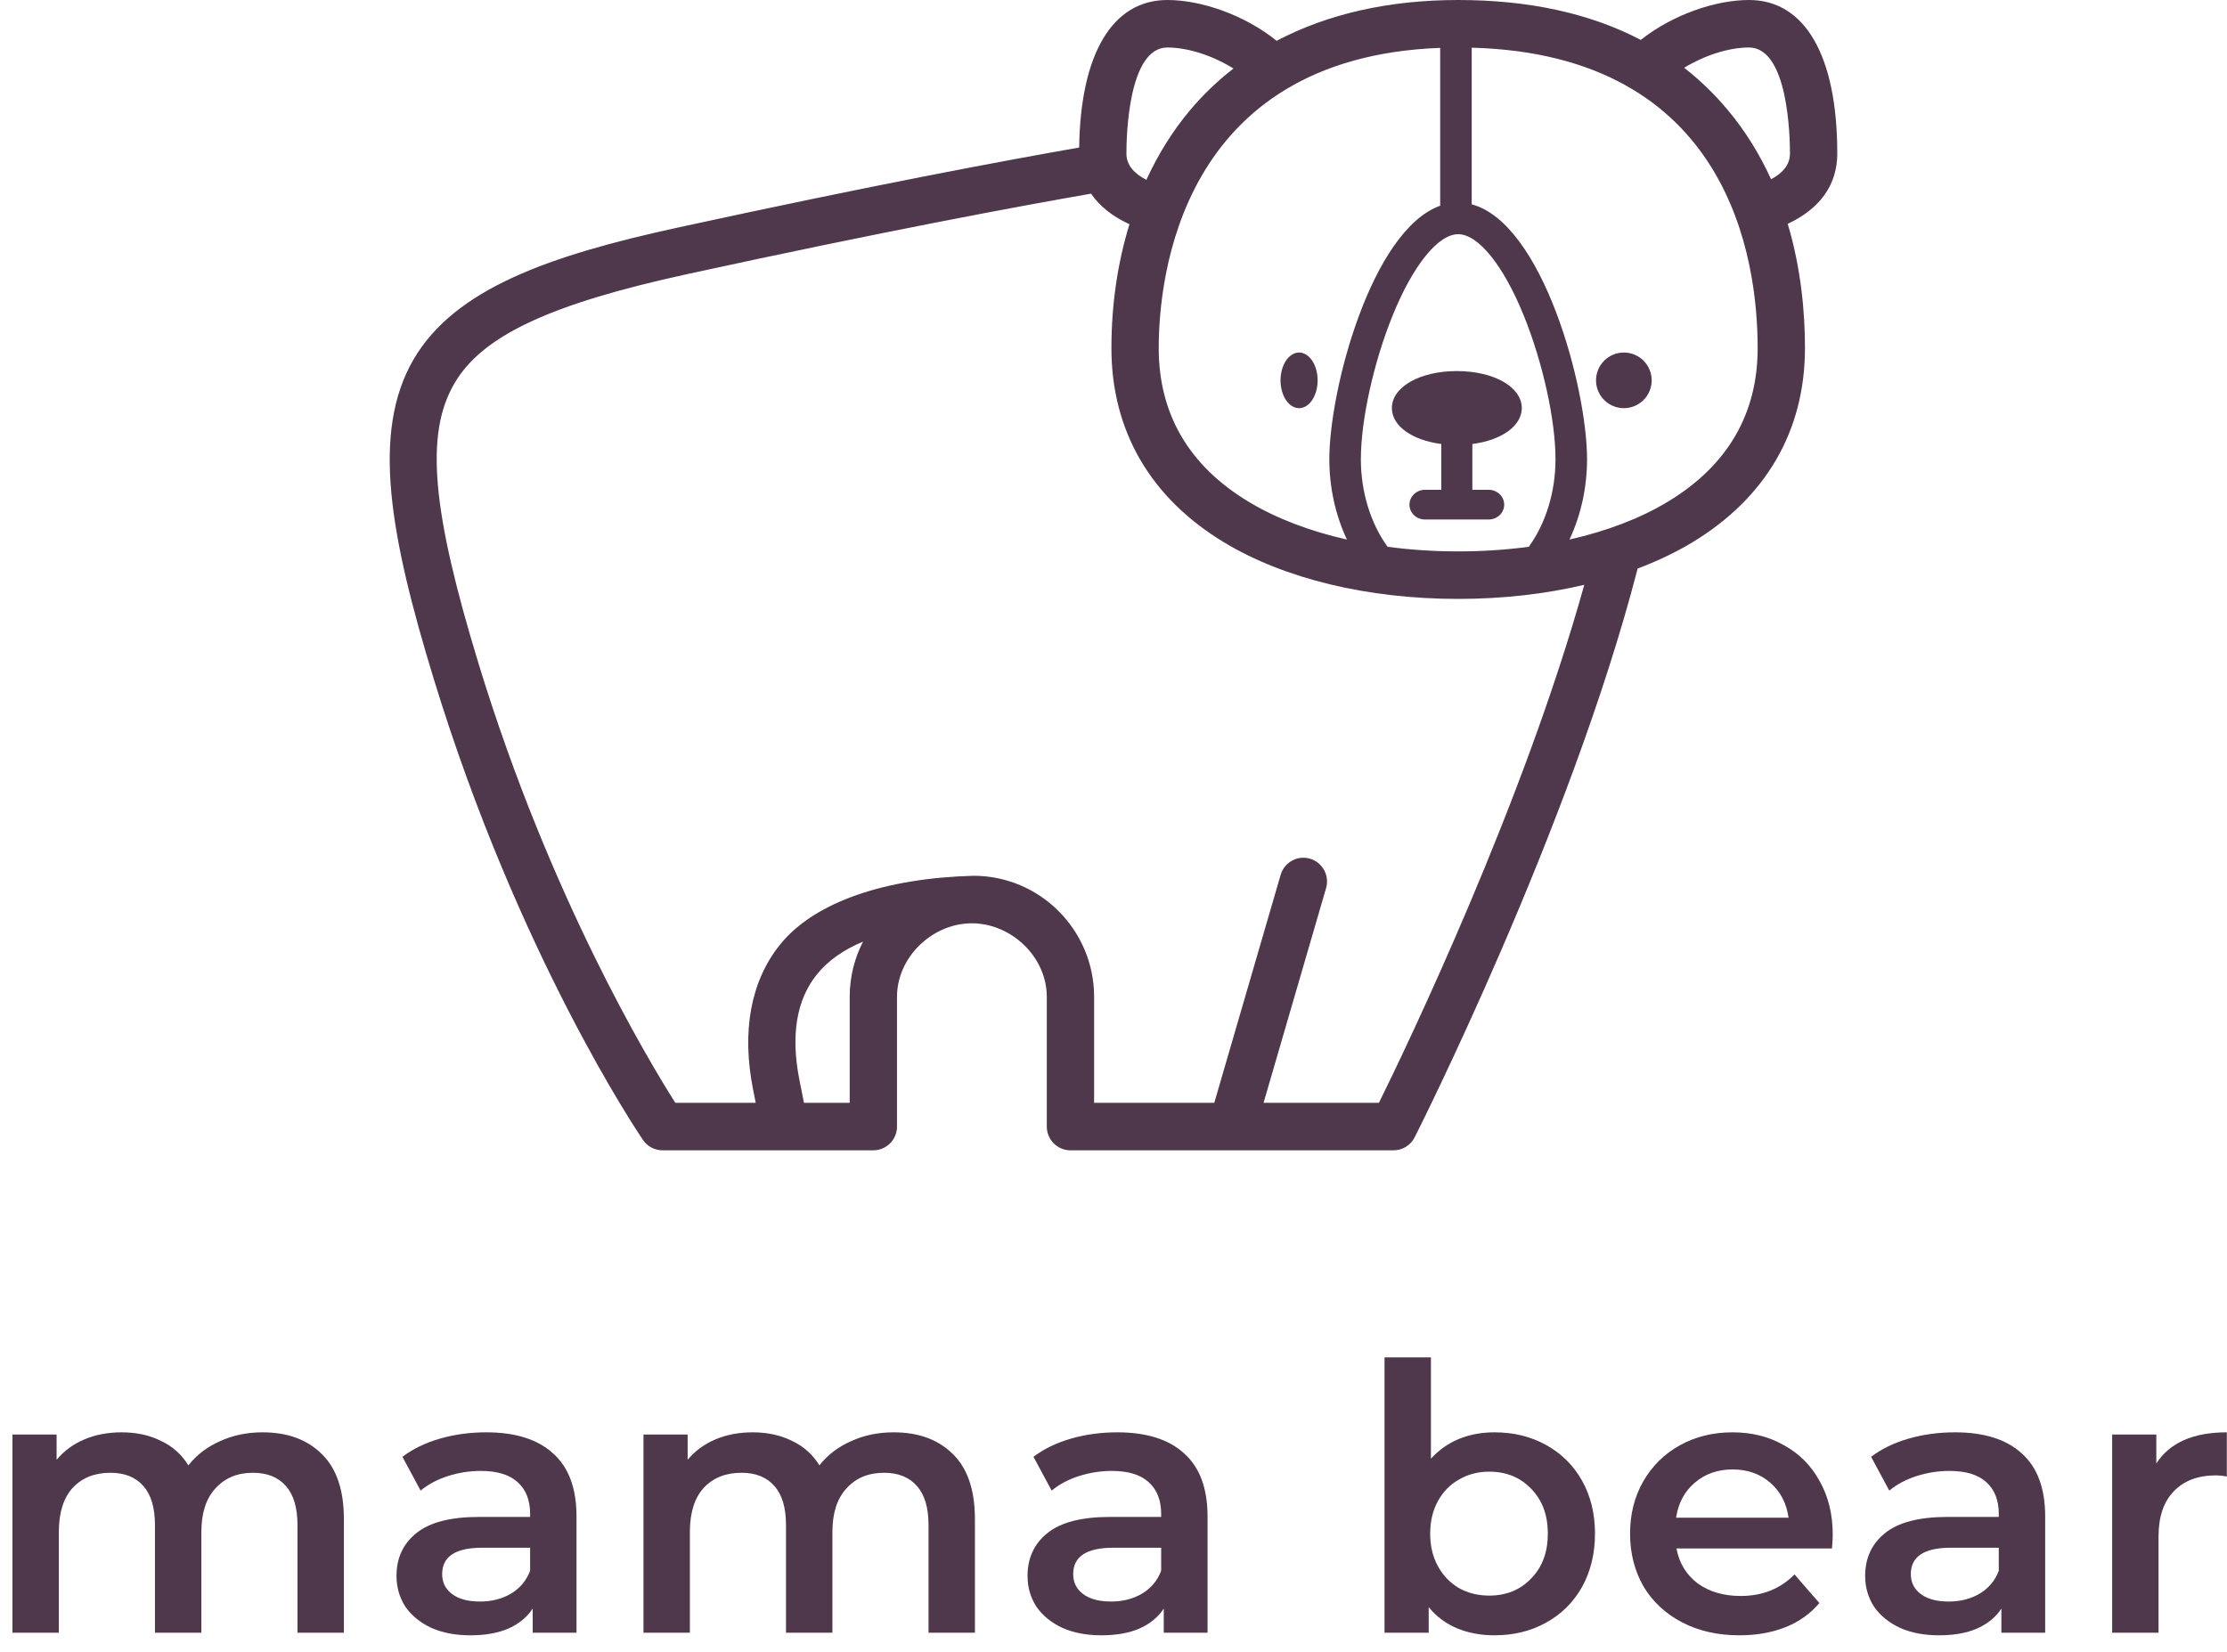
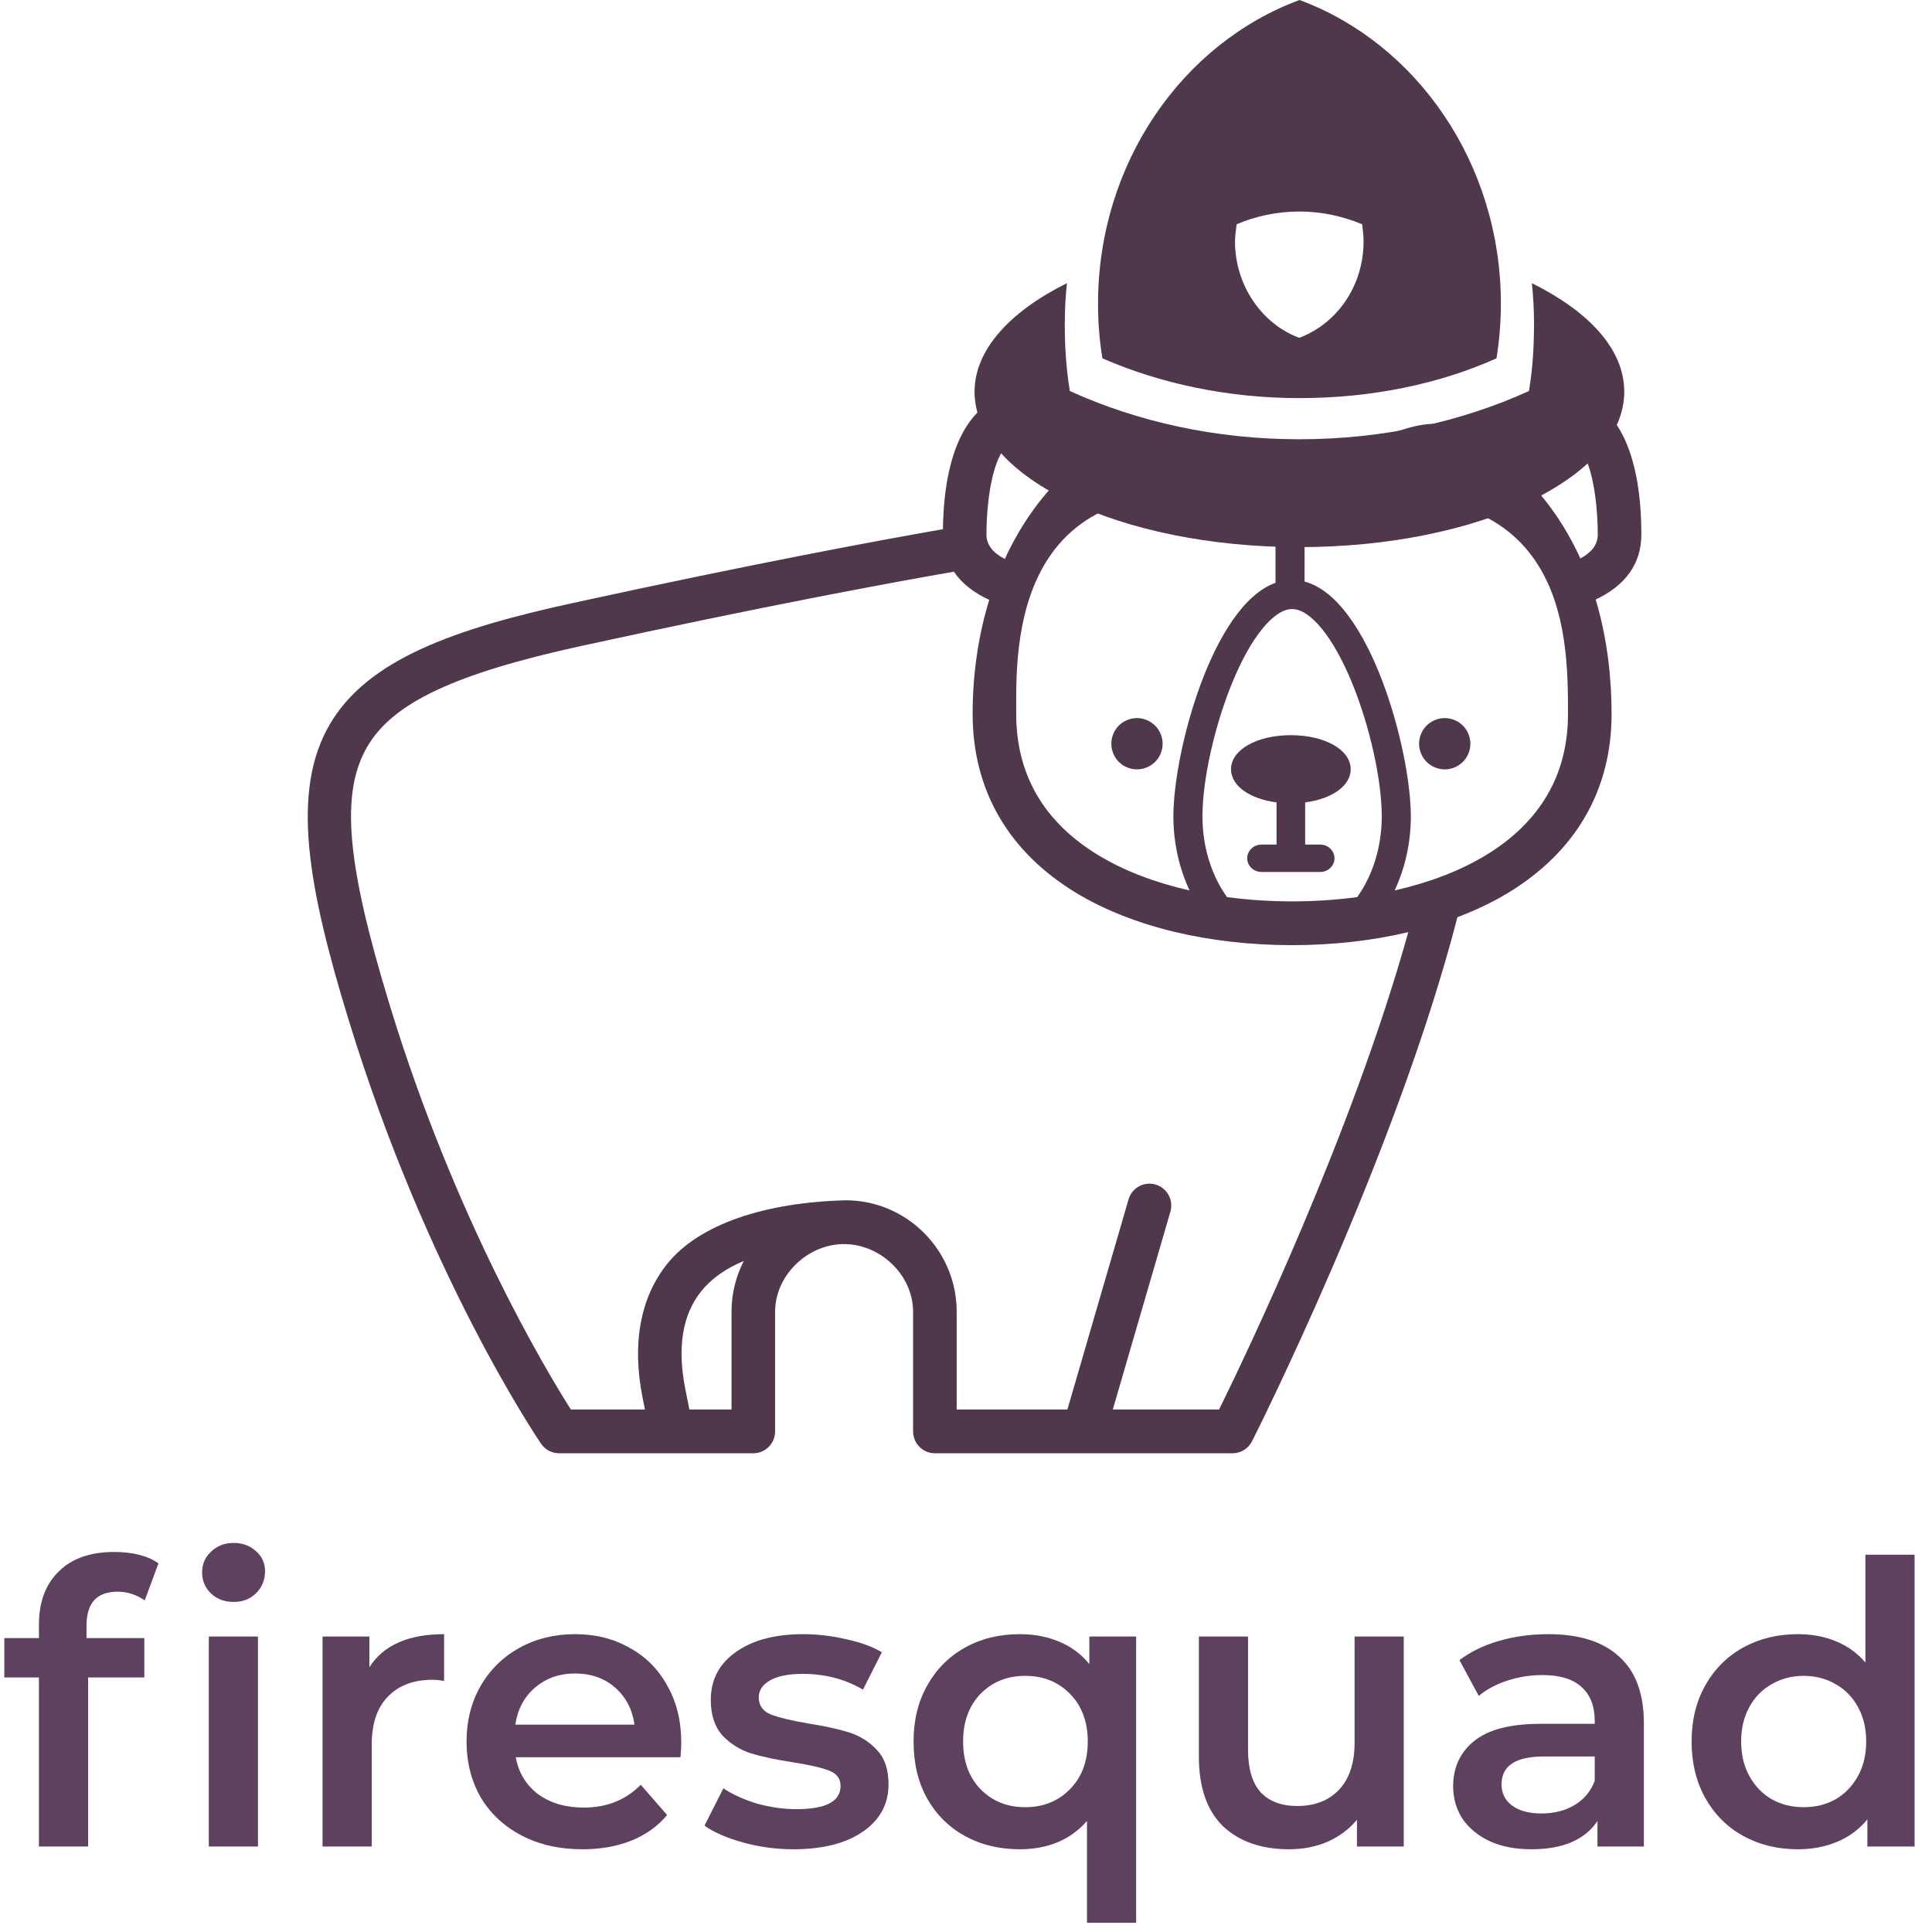
- <svg xmlns="http://www.w3.org/2000/svg" width="120" height="89" viewBox="0 0 120 89" fill="none">
-   <path d="M52.258 49.766C54.434 49.704 56.406 51.541 56.406 53.727V60.72C56.406 61.427 56.976 62 57.68 62H75.091C75.57 62 76.009 61.73 76.227 61.302C76.312 61.133 84.604 44.731 88.243 30.645C89.302 30.244 90.289 29.775 91.181 29.237C95.157 26.838 97.259 23.216 97.259 18.762C97.259 16.844 97.051 14.48 96.33 12.064C98.064 11.254 99 9.965 99 8.273C99 3.015 97.266 0 94.243 0C92.439 0 90.128 0.79 88.413 2.151C85.683 0.722 82.394 0 78.573 0C74.84 0 71.54 0.75 68.791 2.199C67.07 0.809 64.729 0 62.904 0C59.943 0 58.22 2.894 58.15 7.952C54.283 8.628 46.986 9.985 36.517 12.267C29.578 13.779 24.502 15.567 22.283 19.375C20 23.293 21.011 28.879 23.381 36.621C27.934 51.487 34.375 61.043 34.647 61.442C34.884 61.791 35.278 62 35.699 62H47.06C47.764 62 48.334 61.427 48.334 60.72V53.727C48.334 51.617 50.182 49.824 52.258 49.766V49.766ZM82.379 29.471C81.159 29.634 79.885 29.72 78.573 29.72C77.261 29.72 75.987 29.634 74.767 29.471C73.849 28.197 73.329 26.51 73.329 24.75C73.329 22.635 74.021 19.512 75.051 16.98C76.144 14.292 77.494 12.623 78.573 12.623C79.653 12.623 81.002 14.292 82.096 16.98C83.126 19.512 83.817 22.635 83.817 24.75C83.817 26.51 83.298 28.197 82.379 29.471V29.471ZM77.603 2.58V11.088C73.918 12.408 71.63 20.966 71.63 24.751C71.63 26.283 71.965 27.778 72.578 29.081C70.57 28.627 68.768 27.941 67.279 27.043C64.066 25.105 62.437 22.319 62.437 18.762C62.437 15.045 63.552 3.106 77.603 2.58V2.58ZM62.904 2.56C64.032 2.56 65.369 3.011 66.464 3.693C65.61 4.356 64.829 5.104 64.128 5.936C63.194 7.046 62.407 8.311 61.771 9.693C61.136 9.368 60.696 8.914 60.696 8.273C60.696 7.319 60.803 2.56 62.904 2.56V2.56ZM45.785 53.727V59.44H43.322L43.08 58.23C42.599 55.812 42.913 53.893 44.013 52.524C44.607 51.785 45.441 51.196 46.503 50.752C46.045 51.645 45.785 52.656 45.785 53.727ZM52.457 47.203C47.772 47.328 43.907 48.581 42.03 50.916C40.454 52.876 39.952 55.579 40.581 58.732L40.721 59.44H36.389C34.964 57.197 29.643 48.361 25.818 35.869C23.259 27.51 22.897 23.391 24.483 20.668C25.98 18.098 29.624 16.389 37.058 14.768C47.684 12.452 55.017 11.095 58.791 10.438C59.249 11.111 59.943 11.665 60.86 12.085C60.224 14.151 59.888 16.404 59.888 18.762C59.888 23.216 61.99 26.838 65.966 29.237C69.219 31.199 73.696 32.28 78.573 32.28C80.967 32.28 83.264 32.018 85.368 31.52C82.085 43.316 75.84 56.321 74.303 59.44H68.086L71.454 47.87C71.652 47.191 71.264 46.481 70.588 46.282C69.912 46.084 69.205 46.473 69.007 47.152L65.431 59.44H58.955V53.727C58.955 50.129 56.04 47.203 52.457 47.203V47.203ZM89.868 27.043C88.379 27.941 86.577 28.627 84.57 29.081C85.182 27.778 85.517 26.283 85.517 24.75C85.517 20.884 83.128 12.035 79.302 11.014V2.57C93.189 2.943 94.71 13.973 94.71 18.762C94.71 22.319 93.081 25.104 89.868 27.043V27.043ZM95.433 9.663C94.849 8.38 94.091 7.119 93.11 5.941C92.398 5.087 91.611 4.324 90.75 3.653C91.832 2.993 93.137 2.56 94.243 2.56C96.344 2.56 96.451 7.319 96.451 8.273C96.451 8.894 96.038 9.341 95.433 9.663Z" fill="#4F374C" />
-   <path d="M70 22C70.263 22 70.52 21.84 70.707 21.562C70.893 21.282 71 20.896 71 20.5C71 20.106 70.893 19.72 70.707 19.44C70.52 19.16 70.263 19 70 19C69.736 19 69.479 19.16 69.292 19.44C69.107 19.718 69 20.106 69 20.5C69 20.896 69.107 21.282 69.292 21.562C69.479 21.84 69.736 22 70 22Z" fill="#4F374C" />
-   <path d="M87.5 19C87.106 19 86.718 19.16 86.44 19.44C86.16 19.718 86 20.106 86 20.5C86 20.896 86.16 21.282 86.44 21.56C86.72 21.84 87.106 22 87.5 22C87.896 22 88.282 21.84 88.562 21.56C88.84 21.282 89 20.896 89 20.5C89 20.106 88.84 19.718 88.562 19.44C88.282 19.16 87.896 19 87.5 19Z" fill="#4F374C" />
-   <path d="M78.5 20C76.505 20 75 20.857 75 21.993C75 22.964 76.099 23.728 77.663 23.931V26.399H76.784C76.322 26.399 75.947 26.758 75.947 27.2C75.947 27.642 76.322 28 76.784 28H80.215C80.678 28 81.052 27.642 81.052 27.2C81.052 26.758 80.678 26.399 80.215 26.399H79.337V23.931C80.901 23.728 82 22.964 82 21.993C82 20.857 80.496 20 78.5 20Z" fill="#4F374C" />
-   <path d="M14.15 77.2C15.497 77.2 16.563 77.593 17.35 78.38C18.137 79.153 18.53 80.32 18.53 81.88V88H16.03V82.2C16.03 81.267 15.823 80.567 15.41 80.1C14.997 79.62 14.403 79.38 13.63 79.38C12.79 79.38 12.117 79.66 11.61 80.22C11.103 80.767 10.85 81.553 10.85 82.58V88H8.35V82.2C8.35 81.267 8.143 80.567 7.73 80.1C7.317 79.62 6.723 79.38 5.95 79.38C5.097 79.38 4.417 79.653 3.91 80.2C3.417 80.747 3.17 81.54 3.17 82.58V88H0.67V77.32H3.05V78.68C3.45 78.2 3.95 77.833 4.55 77.58C5.15 77.327 5.817 77.2 6.55 77.2C7.35 77.2 8.057 77.353 8.67 77.66C9.297 77.953 9.79 78.393 10.15 78.98C10.59 78.42 11.157 77.987 11.85 77.68C12.543 77.36 13.31 77.2 14.15 77.2Z" fill="#4F374C" />
-   <path d="M26.205 77.2C27.778 77.2 28.978 77.58 29.805 78.34C30.645 79.087 31.065 80.22 31.065 81.74V88H28.705V86.7C28.398 87.167 27.958 87.527 27.385 87.78C26.825 88.02 26.145 88.14 25.345 88.14C24.545 88.14 23.845 88.007 23.245 87.74C22.645 87.46 22.178 87.08 21.845 86.6C21.525 86.107 21.365 85.553 21.365 84.94C21.365 83.98 21.718 83.213 22.425 82.64C23.145 82.053 24.271 81.76 25.805 81.76H28.565V81.6C28.565 80.853 28.338 80.28 27.885 79.88C27.445 79.48 26.785 79.28 25.905 79.28C25.305 79.28 24.711 79.373 24.125 79.56C23.551 79.747 23.065 80.007 22.665 80.34L21.685 78.52C22.245 78.093 22.918 77.767 23.705 77.54C24.491 77.313 25.325 77.2 26.205 77.2ZM25.865 86.32C26.491 86.32 27.045 86.18 27.525 85.9C28.018 85.607 28.365 85.193 28.565 84.66V83.42H25.985C24.545 83.42 23.825 83.893 23.825 84.84C23.825 85.293 24.005 85.653 24.365 85.92C24.725 86.187 25.225 86.32 25.865 86.32Z" fill="#4F374C" />
-   <path d="M48.153 77.2C49.5 77.2 50.566 77.593 51.353 78.38C52.14 79.153 52.533 80.32 52.533 81.88V88H50.033V82.2C50.033 81.267 49.827 80.567 49.413 80.1C49 79.62 48.407 79.38 47.633 79.38C46.793 79.38 46.12 79.66 45.613 80.22C45.106 80.767 44.853 81.553 44.853 82.58V88H42.353V82.2C42.353 81.267 42.147 80.567 41.733 80.1C41.32 79.62 40.727 79.38 39.953 79.38C39.1 79.38 38.42 79.653 37.913 80.2C37.42 80.747 37.173 81.54 37.173 82.58V88H34.673V77.32H37.053V78.68C37.453 78.2 37.953 77.833 38.553 77.58C39.153 77.327 39.82 77.2 40.553 77.2C41.353 77.2 42.06 77.353 42.673 77.66C43.3 77.953 43.793 78.393 44.153 78.98C44.593 78.42 45.16 77.987 45.853 77.68C46.547 77.36 47.313 77.2 48.153 77.2Z" fill="#4F374C" />
-   <path d="M60.208 77.2C61.781 77.2 62.981 77.58 63.808 78.34C64.648 79.087 65.068 80.22 65.068 81.74V88H62.708V86.7C62.401 87.167 61.961 87.527 61.388 87.78C60.828 88.02 60.148 88.14 59.348 88.14C58.548 88.14 57.848 88.007 57.248 87.74C56.648 87.46 56.181 87.08 55.848 86.6C55.528 86.107 55.368 85.553 55.368 84.94C55.368 83.98 55.721 83.213 56.428 82.64C57.148 82.053 58.275 81.76 59.808 81.76H62.568V81.6C62.568 80.853 62.341 80.28 61.888 79.88C61.448 79.48 60.788 79.28 59.908 79.28C59.308 79.28 58.715 79.373 58.128 79.56C57.554 79.747 57.068 80.007 56.668 80.34L55.688 78.52C56.248 78.093 56.921 77.767 57.708 77.54C58.495 77.313 59.328 77.2 60.208 77.2ZM59.868 86.32C60.495 86.32 61.048 86.18 61.528 85.9C62.021 85.607 62.368 85.193 62.568 84.66V83.42H59.988C58.548 83.42 57.828 83.893 57.828 84.84C57.828 85.293 58.008 85.653 58.368 85.92C58.728 86.187 59.228 86.32 59.868 86.32Z" fill="#4F374C" />
-   <path d="M80.524 77.2C81.564 77.2 82.49 77.427 83.304 77.88C84.13 78.333 84.777 78.973 85.244 79.8C85.71 80.627 85.944 81.58 85.944 82.66C85.944 83.74 85.71 84.7 85.244 85.54C84.777 86.367 84.13 87.007 83.304 87.46C82.49 87.913 81.564 88.14 80.524 88.14C79.79 88.14 79.117 88.013 78.504 87.76C77.904 87.507 77.397 87.127 76.984 86.62V88H74.604V73.16H77.104V78.62C77.53 78.153 78.03 77.8 78.604 77.56C79.19 77.32 79.83 77.2 80.524 77.2ZM80.244 86C81.164 86 81.917 85.693 82.504 85.08C83.104 84.467 83.404 83.66 83.404 82.66C83.404 81.66 83.104 80.853 82.504 80.24C81.917 79.627 81.164 79.32 80.244 79.32C79.644 79.32 79.104 79.46 78.624 79.74C78.144 80.007 77.764 80.393 77.484 80.9C77.204 81.407 77.064 81.993 77.064 82.66C77.064 83.327 77.204 83.913 77.484 84.42C77.764 84.927 78.144 85.32 78.624 85.6C79.104 85.867 79.644 86 80.244 86Z" fill="#4F374C" />
-   <path d="M98.755 82.72C98.755 82.893 98.741 83.14 98.715 83.46H90.335C90.481 84.247 90.861 84.873 91.475 85.34C92.101 85.793 92.875 86.02 93.795 86.02C94.968 86.02 95.935 85.633 96.695 84.86L98.035 86.4C97.555 86.973 96.948 87.407 96.215 87.7C95.481 87.993 94.655 88.14 93.735 88.14C92.561 88.14 91.528 87.907 90.635 87.44C89.741 86.973 89.048 86.327 88.555 85.5C88.075 84.66 87.835 83.713 87.835 82.66C87.835 81.62 88.068 80.687 88.535 79.86C89.015 79.02 89.675 78.367 90.515 77.9C91.355 77.433 92.301 77.2 93.355 77.2C94.395 77.2 95.321 77.433 96.135 77.9C96.961 78.353 97.601 79 98.055 79.84C98.521 80.667 98.755 81.627 98.755 82.72ZM93.355 79.2C92.555 79.2 91.875 79.44 91.315 79.92C90.768 80.387 90.435 81.013 90.315 81.8H96.375C96.268 81.027 95.941 80.4 95.395 79.92C94.848 79.44 94.168 79.2 93.355 79.2Z" fill="#4F374C" />
-   <path d="M105.343 77.2C106.916 77.2 108.116 77.58 108.943 78.34C109.783 79.087 110.203 80.22 110.203 81.74V88H107.843V86.7C107.536 87.167 107.096 87.527 106.523 87.78C105.963 88.02 105.283 88.14 104.483 88.14C103.683 88.14 102.983 88.007 102.383 87.74C101.783 87.46 101.316 87.08 100.983 86.6C100.663 86.107 100.503 85.553 100.503 84.94C100.503 83.98 100.856 83.213 101.563 82.64C102.283 82.053 103.41 81.76 104.943 81.76H107.703V81.6C107.703 80.853 107.476 80.28 107.023 79.88C106.583 79.48 105.923 79.28 105.043 79.28C104.443 79.28 103.85 79.373 103.263 79.56C102.69 79.747 102.203 80.007 101.803 80.34L100.823 78.52C101.383 78.093 102.056 77.767 102.843 77.54C103.63 77.313 104.463 77.2 105.343 77.2ZM105.003 86.32C105.63 86.32 106.183 86.18 106.663 85.9C107.156 85.607 107.503 85.193 107.703 84.66V83.42H105.123C103.683 83.42 102.963 83.893 102.963 84.84C102.963 85.293 103.143 85.653 103.503 85.92C103.863 86.187 104.363 86.32 105.003 86.32Z" fill="#4F374C" />
-   <path d="M116.191 78.88C116.911 77.76 118.178 77.2 119.991 77.2V79.58C119.778 79.54 119.585 79.52 119.411 79.52C118.438 79.52 117.678 79.807 117.131 80.38C116.585 80.94 116.311 81.753 116.311 82.82V88H113.811V77.32H116.191V78.88Z" fill="#4F374C" />
+ <svg xmlns="http://www.w3.org/2000/svg" width="112" height="113" viewBox="0 0 112 113" fill="none">
+   <path d="M49.258 72.766C51.434 72.704 53.406 74.541 53.406 76.727V83.72C53.406 84.427 53.976 85 54.68 85H72.091C72.57 85 73.009 84.73 73.227 84.302C73.312 84.133 81.604 67.731 85.243 53.645C86.302 53.244 87.289 52.775 88.181 52.237C92.157 49.838 94.259 46.216 94.259 41.762C94.259 39.844 94.051 37.48 93.33 35.064C95.064 34.254 96 32.965 96 31.273C96 26.015 94.266 23 91.243 23C89.439 23 87.128 23.79 85.413 25.151C82.683 23.722 79.394 27 75.573 27C71.84 27 68.54 23.75 65.791 25.199C64.07 23.809 61.729 23 59.904 23C56.943 23 55.22 25.894 55.15 30.952C51.283 31.628 43.986 32.985 33.517 35.267C26.578 36.779 21.502 38.567 19.283 42.375C17 46.293 18.011 51.879 20.381 59.621C24.934 74.487 31.375 84.043 31.647 84.442C31.884 84.791 32.278 85 32.699 85H44.06C44.764 85 45.334 84.427 45.334 83.72V76.727C45.334 74.617 47.182 72.824 49.258 72.766ZM79.379 52.471C78.159 52.634 76.885 52.72 75.573 52.72C74.261 52.72 72.987 52.634 71.767 52.471C70.849 51.197 70.329 49.51 70.329 47.751C70.329 45.635 71.021 42.512 72.051 39.98C73.144 37.292 74.494 35.623 75.573 35.623C76.653 35.623 78.002 37.292 79.096 39.98C80.126 42.512 80.817 45.635 80.817 47.751C80.817 49.51 80.298 51.197 79.379 52.471ZM74.603 29.58V34.089C70.918 35.408 68.63 43.966 68.63 47.751C68.63 49.283 68.965 50.778 69.578 52.081C67.57 51.627 65.768 50.941 64.279 50.043C61.066 48.105 59.437 45.319 59.437 41.763C59.437 38.045 58.925 26 74.603 29.58ZM59.904 25.56C61.032 25.56 62.369 26.011 63.464 26.694C62.61 27.356 61.829 28.104 61.128 28.936C60.194 30.046 59.407 31.311 58.771 32.693C58.136 32.368 57.696 31.914 57.696 31.273C57.696 30.319 57.803 25.56 59.904 25.56ZM42.785 76.727V82.44H40.322L40.08 81.23C39.599 78.812 39.913 76.893 41.013 75.524C41.607 74.785 42.441 74.195 43.503 73.752C43.045 74.645 42.785 75.656 42.785 76.727ZM49.457 70.203C44.772 70.328 40.907 71.582 39.03 73.916C37.454 75.876 36.952 78.579 37.581 81.732L37.721 82.44H33.389C31.964 80.197 26.643 71.362 22.818 58.868C20.259 50.51 19.897 46.391 21.483 43.668C22.98 41.098 26.624 39.389 34.058 37.768C44.684 35.452 52.017 34.095 55.791 33.438C56.249 34.111 56.943 34.665 57.86 35.085C57.224 37.151 56.888 39.404 56.888 41.762C56.888 46.216 58.99 49.838 62.966 52.237C66.219 54.199 70.696 55.28 75.573 55.28C77.967 55.28 80.264 55.018 82.368 54.52C79.085 66.316 72.84 79.321 71.303 82.44H65.086L68.454 70.87C68.652 70.192 68.264 69.481 67.588 69.282C66.912 69.084 66.205 69.473 66.007 70.152L62.431 82.44H55.955V76.727C55.955 73.129 53.04 70.203 49.457 70.203ZM86.868 50.043C85.379 50.941 83.577 51.627 81.57 52.081C82.182 50.778 82.517 49.283 82.517 47.751C82.517 43.884 80.128 35.035 76.302 34.014V29.57C91.71 26.653 91.71 36.973 91.71 41.762C91.71 45.319 90.081 48.104 86.868 50.043ZM92.433 32.663C91.849 31.38 91.091 30.119 90.11 28.942C89.398 28.087 88.611 27.324 87.75 26.653C88.832 25.993 90.137 25.56 91.243 25.56C93.344 25.56 93.451 30.319 93.451 31.273C93.451 31.894 93.038 32.341 92.433 32.663Z" fill="#4F374C" />
+   <path d="M66.5 45C66.894 45 67.28 44.84 67.56 44.562C67.84 44.282 68 43.896 68 43.5C68 43.106 67.84 42.72 67.56 42.44C67.28 42.16 66.894 42 66.5 42C66.104 42 65.718 42.16 65.438 42.44C65.16 42.718 65 43.106 65 43.5C65 43.896 65.16 44.282 65.438 44.562C65.718 44.84 66.104 45 66.5 45Z" fill="#4F374C" />
+   <path d="M84.5 42C84.106 42 83.718 42.16 83.44 42.44C83.16 42.718 83 43.106 83 43.5C83 43.896 83.16 44.282 83.44 44.56C83.72 44.84 84.106 45 84.5 45C84.896 45 85.282 44.84 85.562 44.56C85.84 44.282 86 43.896 86 43.5C86 43.106 85.84 42.718 85.562 42.44C85.282 42.16 84.896 42 84.5 42Z" fill="#4F374C" />
+   <path d="M75.5 43C73.505 43 72 43.857 72 44.993C72 45.964 73.099 46.728 74.663 46.931V49.399H73.784C73.322 49.399 72.947 49.758 72.947 50.2C72.947 50.642 73.322 51 73.784 51H77.215C77.678 51 78.052 50.642 78.052 50.2C78.052 49.758 77.678 49.399 77.215 49.399H76.337V46.931C77.901 46.728 79 45.964 79 44.993C79 43.857 77.496 43 75.5 43Z" fill="#4F374C" />
+   <path d="M76 23.285C80.222 23.285 84.189 22.457 87.528 20.958C87.694 19.92 87.784 18.842 87.784 17.763C87.784 9.543 82.844 2.53 76.007 0C69.163 2.53 64.223 9.543 64.223 17.763C64.223 18.842 64.306 19.92 64.479 20.958C67.811 22.416 71.778 23.285 76 23.285ZM72.33 13.117C73.385 12.663 74.655 12.371 76 12.371C77.345 12.371 78.573 12.663 79.67 13.117C79.712 13.45 79.753 13.782 79.753 14.114C79.753 16.732 78.194 18.93 75.993 19.758C73.841 18.971 72.233 16.726 72.233 14.114C72.24 13.782 72.281 13.45 72.33 13.117ZM95 22.911C95 27.937 86.473 32 76 32C65.527 32 57 27.93 57 22.911C57 20.463 59.07 18.218 62.402 16.563C62.319 17.35 62.278 18.143 62.278 18.971C62.278 20.3 62.361 21.589 62.574 22.871C66.5 24.654 71.06 25.692 76 25.692C80.94 25.692 85.5 24.654 89.425 22.871C89.639 21.623 89.722 20.3 89.722 18.971C89.722 18.143 89.681 17.35 89.598 16.563C92.93 18.218 95 20.422 95 22.911Z" fill="#4F374C" />
+   <path d="M6.877 93.096C5.666 93.096 5.06 93.755 5.06 95.074V95.81H8.441V98.11H5.152V108H2.277V98.11H0.253V95.81H2.277V95.028C2.277 93.709 2.66 92.674 3.427 91.923C4.194 91.156 5.275 90.773 6.67 90.773C7.774 90.773 8.64 90.995 9.269 91.44L8.464 93.602C7.973 93.265 7.444 93.096 6.877 93.096ZM12.213 95.718H15.088V108H12.213V95.718ZM13.662 93.694C13.141 93.694 12.704 93.533 12.351 93.211C11.998 92.874 11.822 92.46 11.822 91.969C11.822 91.478 11.998 91.072 12.351 90.75C12.704 90.413 13.141 90.244 13.662 90.244C14.183 90.244 14.62 90.405 14.973 90.727C15.326 91.034 15.502 91.425 15.502 91.9C15.502 92.406 15.326 92.835 14.973 93.188C14.636 93.525 14.199 93.694 13.662 93.694Z" fill="#5D415E" />
+   <path d="M21.604 97.512C22.431 96.224 23.888 95.58 25.974 95.58V98.317C25.728 98.271 25.506 98.248 25.306 98.248C24.187 98.248 23.313 98.578 22.684 99.237C22.056 99.881 21.741 100.816 21.741 102.043V108H18.866V95.718H21.604V97.512Z" fill="#5D415E" />
+   <path d="M39.846 101.928C39.846 102.127 39.831 102.411 39.8 102.779H30.163C30.332 103.684 30.769 104.404 31.474 104.941C32.195 105.462 33.084 105.723 34.142 105.723C35.491 105.723 36.603 105.278 37.477 104.389L39.018 106.16C38.466 106.819 37.769 107.318 36.925 107.655C36.082 107.992 35.131 108.161 34.073 108.161C32.724 108.161 31.535 107.893 30.508 107.356C29.481 106.819 28.683 106.076 28.116 105.125C27.564 104.159 27.288 103.07 27.288 101.859C27.288 100.663 27.556 99.59 28.093 98.639C28.645 97.673 29.404 96.922 30.37 96.385C31.336 95.848 32.425 95.58 33.636 95.58C34.832 95.58 35.898 95.848 36.833 96.385C37.784 96.906 38.52 97.65 39.041 98.616C39.578 99.567 39.846 100.671 39.846 101.928ZM33.636 97.88C32.716 97.88 31.934 98.156 31.29 98.708C30.661 99.245 30.278 99.965 30.14 100.87H37.109C36.986 99.981 36.611 99.26 35.982 98.708C35.353 98.156 34.571 97.88 33.636 97.88Z" fill="#5D415E" />
+   <path d="M46.403 108.161C45.406 108.161 44.432 108.031 43.482 107.77C42.531 107.509 41.772 107.18 41.205 106.781L42.309 104.596C42.861 104.964 43.52 105.263 44.287 105.493C45.069 105.708 45.835 105.815 46.587 105.815C48.304 105.815 49.163 105.363 49.163 104.458C49.163 104.029 48.94 103.73 48.496 103.561C48.066 103.392 47.369 103.231 46.403 103.078C45.391 102.925 44.563 102.748 43.919 102.549C43.29 102.35 42.738 102.005 42.263 101.514C41.803 101.008 41.573 100.31 41.573 99.421C41.573 98.256 42.056 97.328 43.022 96.638C44.003 95.933 45.322 95.58 46.978 95.58C47.821 95.58 48.664 95.68 49.508 95.879C50.351 96.063 51.041 96.316 51.578 96.638L50.474 98.823C49.431 98.21 48.258 97.903 46.955 97.903C46.111 97.903 45.467 98.033 45.023 98.294C44.593 98.539 44.379 98.869 44.379 99.283C44.379 99.743 44.609 100.073 45.069 100.272C45.544 100.456 46.272 100.632 47.254 100.801C48.235 100.954 49.04 101.131 49.669 101.33C50.297 101.529 50.834 101.867 51.279 102.342C51.739 102.817 51.969 103.492 51.969 104.366C51.969 105.516 51.47 106.436 50.474 107.126C49.477 107.816 48.12 108.161 46.403 108.161Z" fill="#5D415E" />
+   <path d="M66.451 95.718V112.462H63.576V106.505C62.61 107.609 61.299 108.161 59.643 108.161C58.447 108.161 57.373 107.9 56.423 107.379C55.487 106.858 54.751 106.122 54.215 105.171C53.693 104.22 53.433 103.116 53.433 101.859C53.433 100.617 53.701 99.521 54.238 98.57C54.774 97.619 55.51 96.883 56.446 96.362C57.381 95.841 58.447 95.58 59.643 95.58C60.486 95.58 61.253 95.726 61.943 96.017C62.648 96.308 63.238 96.745 63.714 97.328V95.718H66.451ZM59.965 105.7C61.023 105.7 61.897 105.347 62.587 104.642C63.277 103.937 63.622 103.009 63.622 101.859C63.622 100.709 63.277 99.781 62.587 99.076C61.897 98.371 61.023 98.018 59.965 98.018C58.907 98.018 58.033 98.371 57.343 99.076C56.668 99.781 56.331 100.709 56.331 101.859C56.331 103.009 56.668 103.937 57.343 104.642C58.033 105.347 58.907 105.7 59.965 105.7Z" fill="#5D415E" />
+   <path d="M82.103 95.718V108H79.366V106.436C78.906 106.988 78.331 107.417 77.641 107.724C76.951 108.015 76.208 108.161 75.41 108.161C73.77 108.161 72.474 107.709 71.523 106.804C70.588 105.884 70.12 104.527 70.12 102.733V95.718H72.995V102.342C72.995 103.446 73.241 104.274 73.731 104.826C74.237 105.363 74.95 105.631 75.87 105.631C76.898 105.631 77.71 105.317 78.308 104.688C78.922 104.044 79.228 103.124 79.228 101.928V95.718H82.103Z" fill="#5D415E" />
+   <path d="M90.559 95.58C92.369 95.58 93.749 96.017 94.7 96.891C95.665 97.75 96.148 99.053 96.148 100.801V108H93.434V106.505C93.082 107.042 92.576 107.456 91.916 107.747C91.272 108.023 90.49 108.161 89.57 108.161C88.65 108.161 87.846 108.008 87.156 107.701C86.466 107.379 85.929 106.942 85.546 106.39C85.177 105.823 84.993 105.186 84.993 104.481C84.993 103.377 85.4 102.495 86.213 101.836C87.04 101.161 88.336 100.824 90.1 100.824H93.273V100.64C93.273 99.781 93.013 99.122 92.492 98.662C91.986 98.202 91.227 97.972 90.215 97.972C89.525 97.972 88.842 98.079 88.168 98.294C87.508 98.509 86.948 98.808 86.489 99.191L85.362 97.098C86.005 96.607 86.78 96.232 87.684 95.971C88.589 95.71 89.547 95.58 90.559 95.58ZM90.168 106.068C90.889 106.068 91.525 105.907 92.078 105.585C92.645 105.248 93.043 104.772 93.273 104.159V102.733H90.306C88.65 102.733 87.823 103.277 87.823 104.366C87.823 104.887 88.029 105.301 88.444 105.608C88.858 105.915 89.433 106.068 90.168 106.068Z" fill="#5D415E" />
+   <path d="M111.98 90.934V108H109.22V106.413C108.744 106.996 108.154 107.433 107.449 107.724C106.759 108.015 105.992 108.161 105.149 108.161C103.968 108.161 102.902 107.9 101.952 107.379C101.016 106.858 100.28 106.122 99.743 105.171C99.207 104.205 98.939 103.101 98.939 101.859C98.939 100.617 99.207 99.521 99.743 98.57C100.28 97.619 101.016 96.883 101.952 96.362C102.902 95.841 103.968 95.58 105.149 95.58C105.961 95.58 106.705 95.718 107.38 95.994C108.054 96.27 108.629 96.684 109.105 97.236V90.934H111.98ZM105.494 105.7C106.184 105.7 106.805 105.547 107.357 105.24C107.909 104.918 108.346 104.466 108.668 103.883C108.99 103.3 109.151 102.626 109.151 101.859C109.151 101.092 108.99 100.418 108.668 99.835C108.346 99.252 107.909 98.808 107.357 98.501C106.805 98.179 106.184 98.018 105.494 98.018C104.804 98.018 104.183 98.179 103.631 98.501C103.079 98.808 102.642 99.252 102.32 99.835C101.998 100.418 101.837 101.092 101.837 101.859C101.837 102.626 101.998 103.3 102.32 103.883C102.642 104.466 103.079 104.918 103.631 105.24C104.183 105.547 104.804 105.7 105.494 105.7Z" fill="#5D415E" />
</svg>
